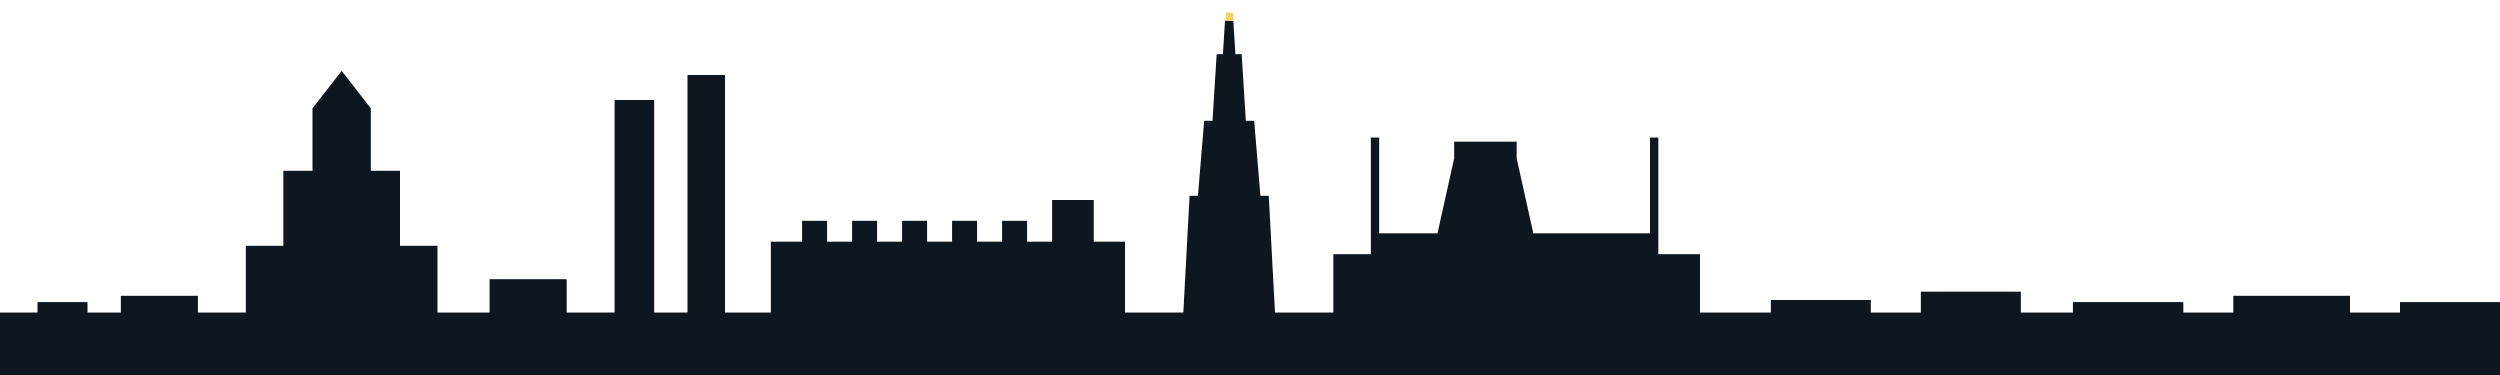
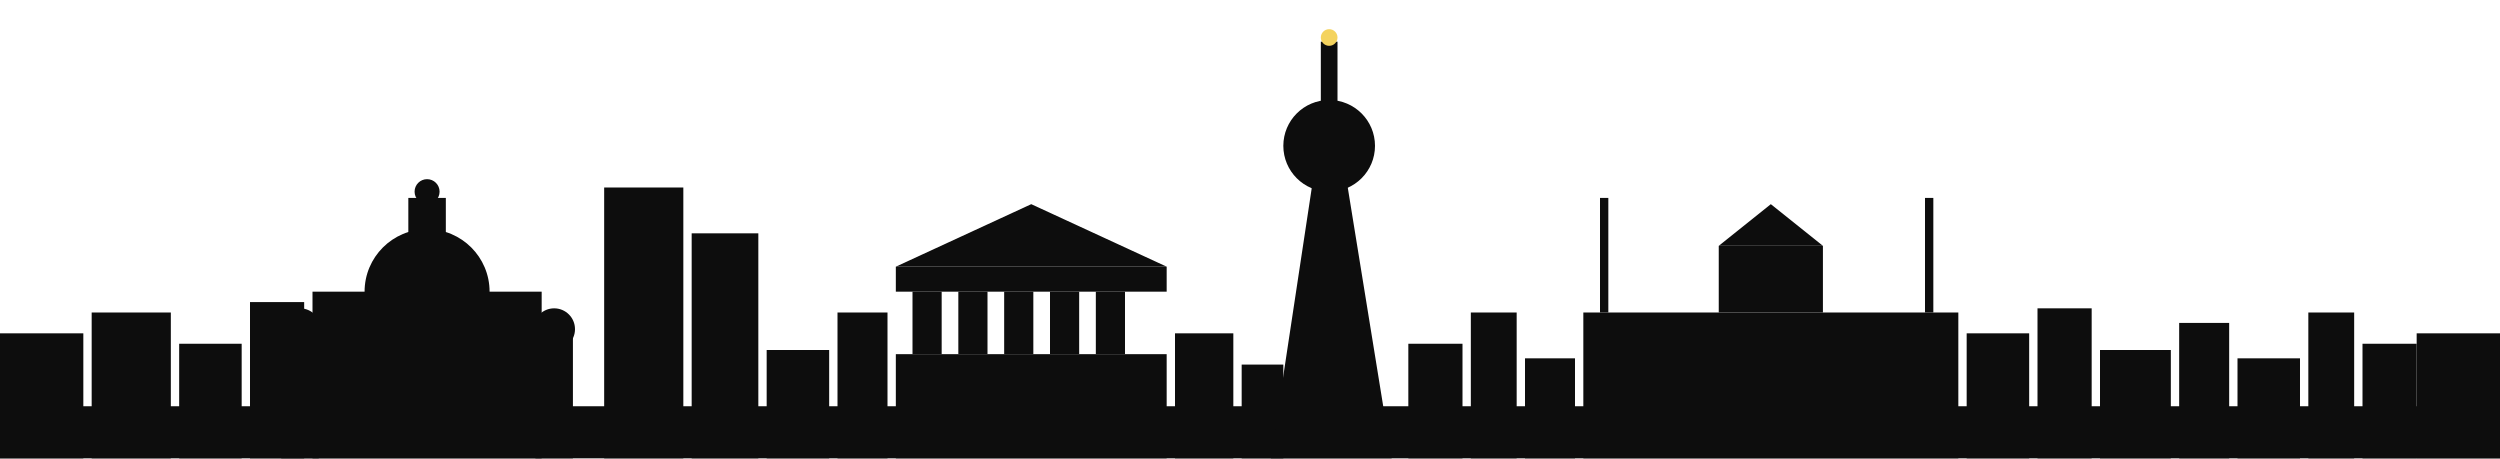
- <svg xmlns="http://www.w3.org/2000/svg" viewBox="0 0 1200 180" width="1200" height="180">
-   <path fill="#0e1620" d="M0 180 L0 150 L18 150 L18 145 L42 145 L42 150 L58 150 L58 142 L95 142 L95 150 L118 150 L118 118 L136 118 L136 82 L150 82 L150 52 L164 34 L178 52 L178 82 L192 82 L192 118 L210 118 L210 150 L235 150 L235 134 L272 134 L272 150 L295 150 L295 48 L314 48 L314 150 L330 150 L330 36 L348 36 L348 150 L370 150 L370 116 L385 116 L385 106 L397 106 L397 116 L409 116 L409 106 L421 106 L421 116 L433 116 L433 106 L445 106 L445 116 L457 116 L457 106 L469 106 L469 116 L481 116 L481 106 L493 106 L493 116 L505 116 L505 96 L525 96 L525 116 L540 116 L540 150 L562 150 L568 150 L571 94 L575 94 L578 58 L582 58 L584 26 L587 26 L588 10 L592 10 L593 26 L596 26 L598 58 L602 58 L605 94 L609 94 L612 150 L640 150 L640 122 L658 122 L658 66 L662 66 L662 112 L690 112 L698 76 L698 68 L728 68 L728 76 L736 112 L792 112 L792 66 L796 66 L796 122 L816 122 L816 150 L850 150 L850 144 L898 144 L898 150 L922 150 L922 140 L970 140 L970 150 L995 150 L995 145 L1048 145 L1048 150 L1072 150 L1072 142 L1128 142 L1128 150 L1152 150 L1152 145 L1200 145 L1200 150 L1200 180 Z" />
-   <rect x="588.5" y="6" width="3.5" height="4" fill="#F4D35E" />
+ <svg xmlns="http://www.w3.org/2000/svg" width="1200" height="220" viewBox="0 0 1200 220">
+   <g fill="#0D0D0D">
+     <rect x="0" y="195" width="1200" height="25" />
+     <rect x="0" y="160" width="40" height="60" />
+     <rect x="44" y="150" width="38" height="70" />
+     <rect x="86" y="165" width="30" height="55" />
+     <rect x="120" y="145" width="26" height="75" />
+     <rect x="150" y="140" width="110" height="80" />
+     <circle cx="205" cy="140" r="30" />
+     <rect x="196" y="95" width="18" height="45" />
+     <circle cx="205" cy="92" r="6" />
+     <rect x="135" y="160" width="18" height="60" />
+     <circle cx="144" cy="158" r="10" />
+     <rect x="257" y="160" width="18" height="60" />
+     <circle cx="266" cy="158" r="10" />
+     <rect x="290" y="90" width="38" height="130" />
+     <rect x="332" y="112" width="32" height="108" />
+     <rect x="368" y="168" width="30" height="52" />
+     <rect x="402" y="150" width="24" height="70" />
+     <rect x="430" y="170" width="130" height="50" />
+     <rect x="438" y="140" width="14" height="30" />
+     <rect x="460" y="140" width="14" height="30" />
+     <rect x="482" y="140" width="14" height="30" />
+     <rect x="504" y="140" width="14" height="30" />
+     <rect x="526" y="140" width="14" height="30" />
+     <rect x="430" y="128" width="130" height="12" />
+     <polygon points="430,128 560,128 495,98" />
+     <rect x="564" y="160" width="28" height="60" />
+     <rect x="596" y="175" width="20" height="45" />
+     <polygon points="610,220 638,35 668,220" />
+     <rect x="634" y="20" width="8" height="180" />
+     <circle cx="638" cy="70" r="22" />
+     <rect x="635" y="20" width="6" height="45" />
+     <circle cx="638" cy="18" r="4" fill="#F4D35E" />
+     <rect x="676" y="165" width="26" height="55" />
+     <rect x="706" y="150" width="22" height="70" />
+     <rect x="732" y="172" width="24" height="48" />
+     <rect x="760" y="150" width="180" height="70" />
+     <rect x="825" y="118" width="50" height="32" />
+     <polygon points="825,118 875,118 850,98" />
+     <rect x="768" y="95" width="4" height="55" />
+     <rect x="924" y="95" width="4" height="55" />
+     <rect x="944" y="160" width="30" height="60" />
+     <rect x="978" y="148" width="26" height="72" />
+     <rect x="1008" y="168" width="34" height="52" />
+     <rect x="1046" y="155" width="24" height="65" />
+     <rect x="1074" y="172" width="30" height="48" />
+     <rect x="1108" y="150" width="22" height="70" />
+     <rect x="1134" y="165" width="26" height="55" />
+     <rect x="1160" y="160" width="40" height="60" />
+   </g>
</svg>
